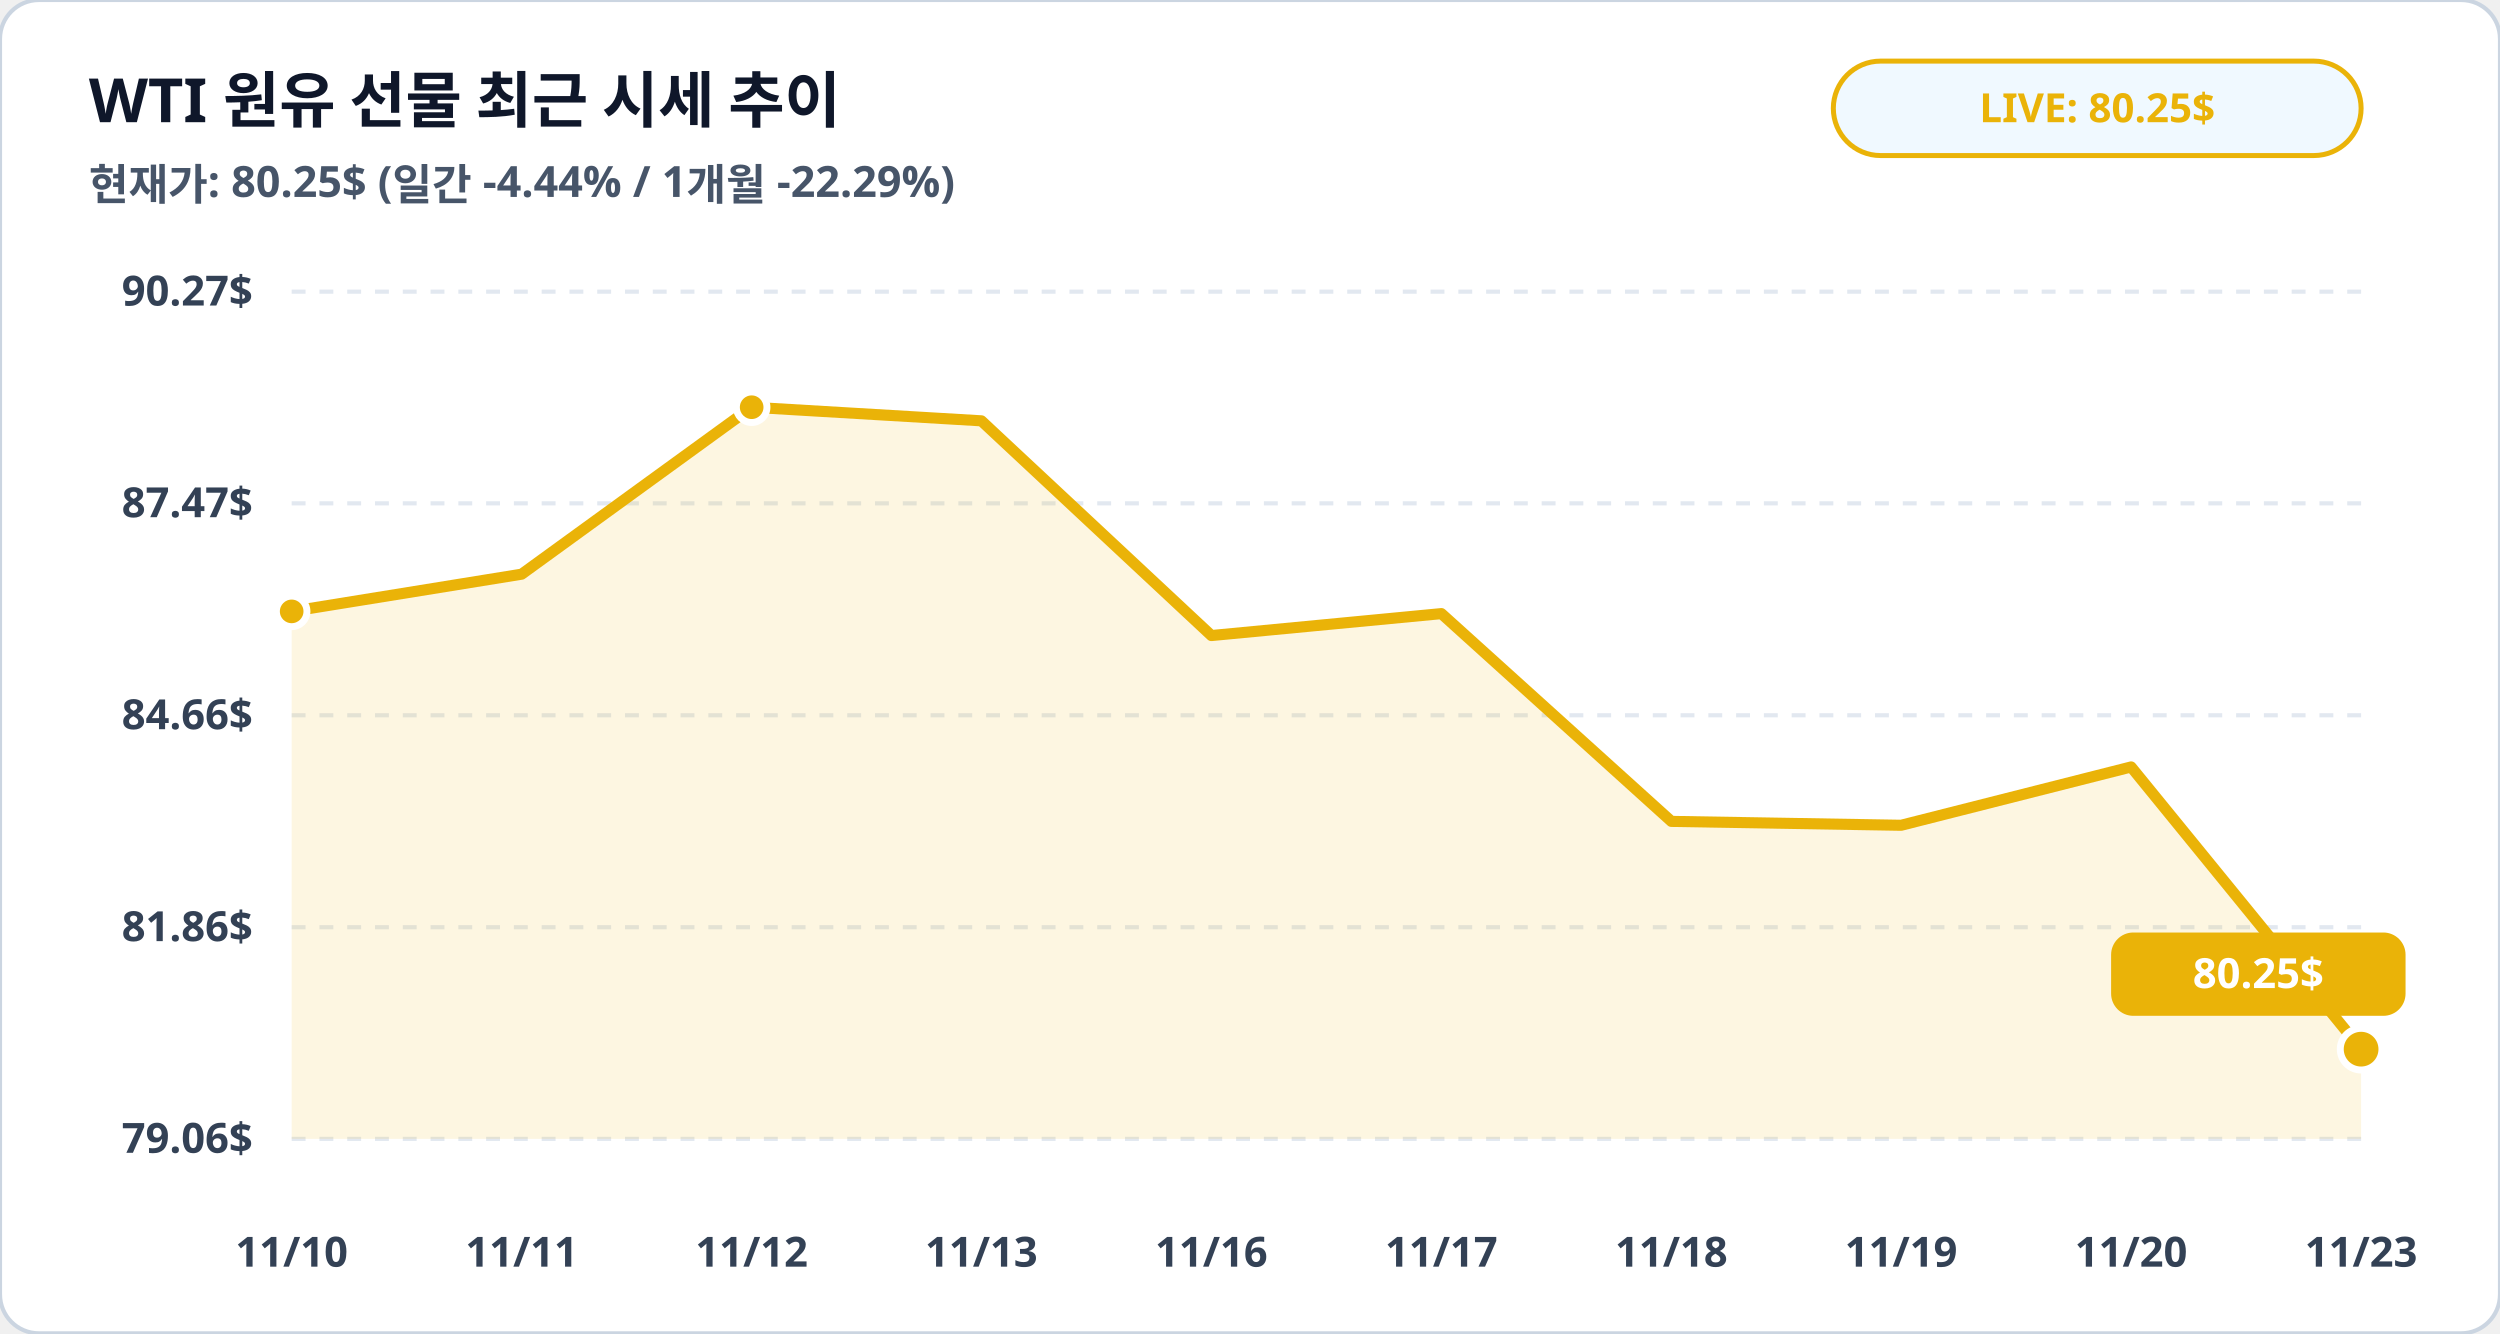
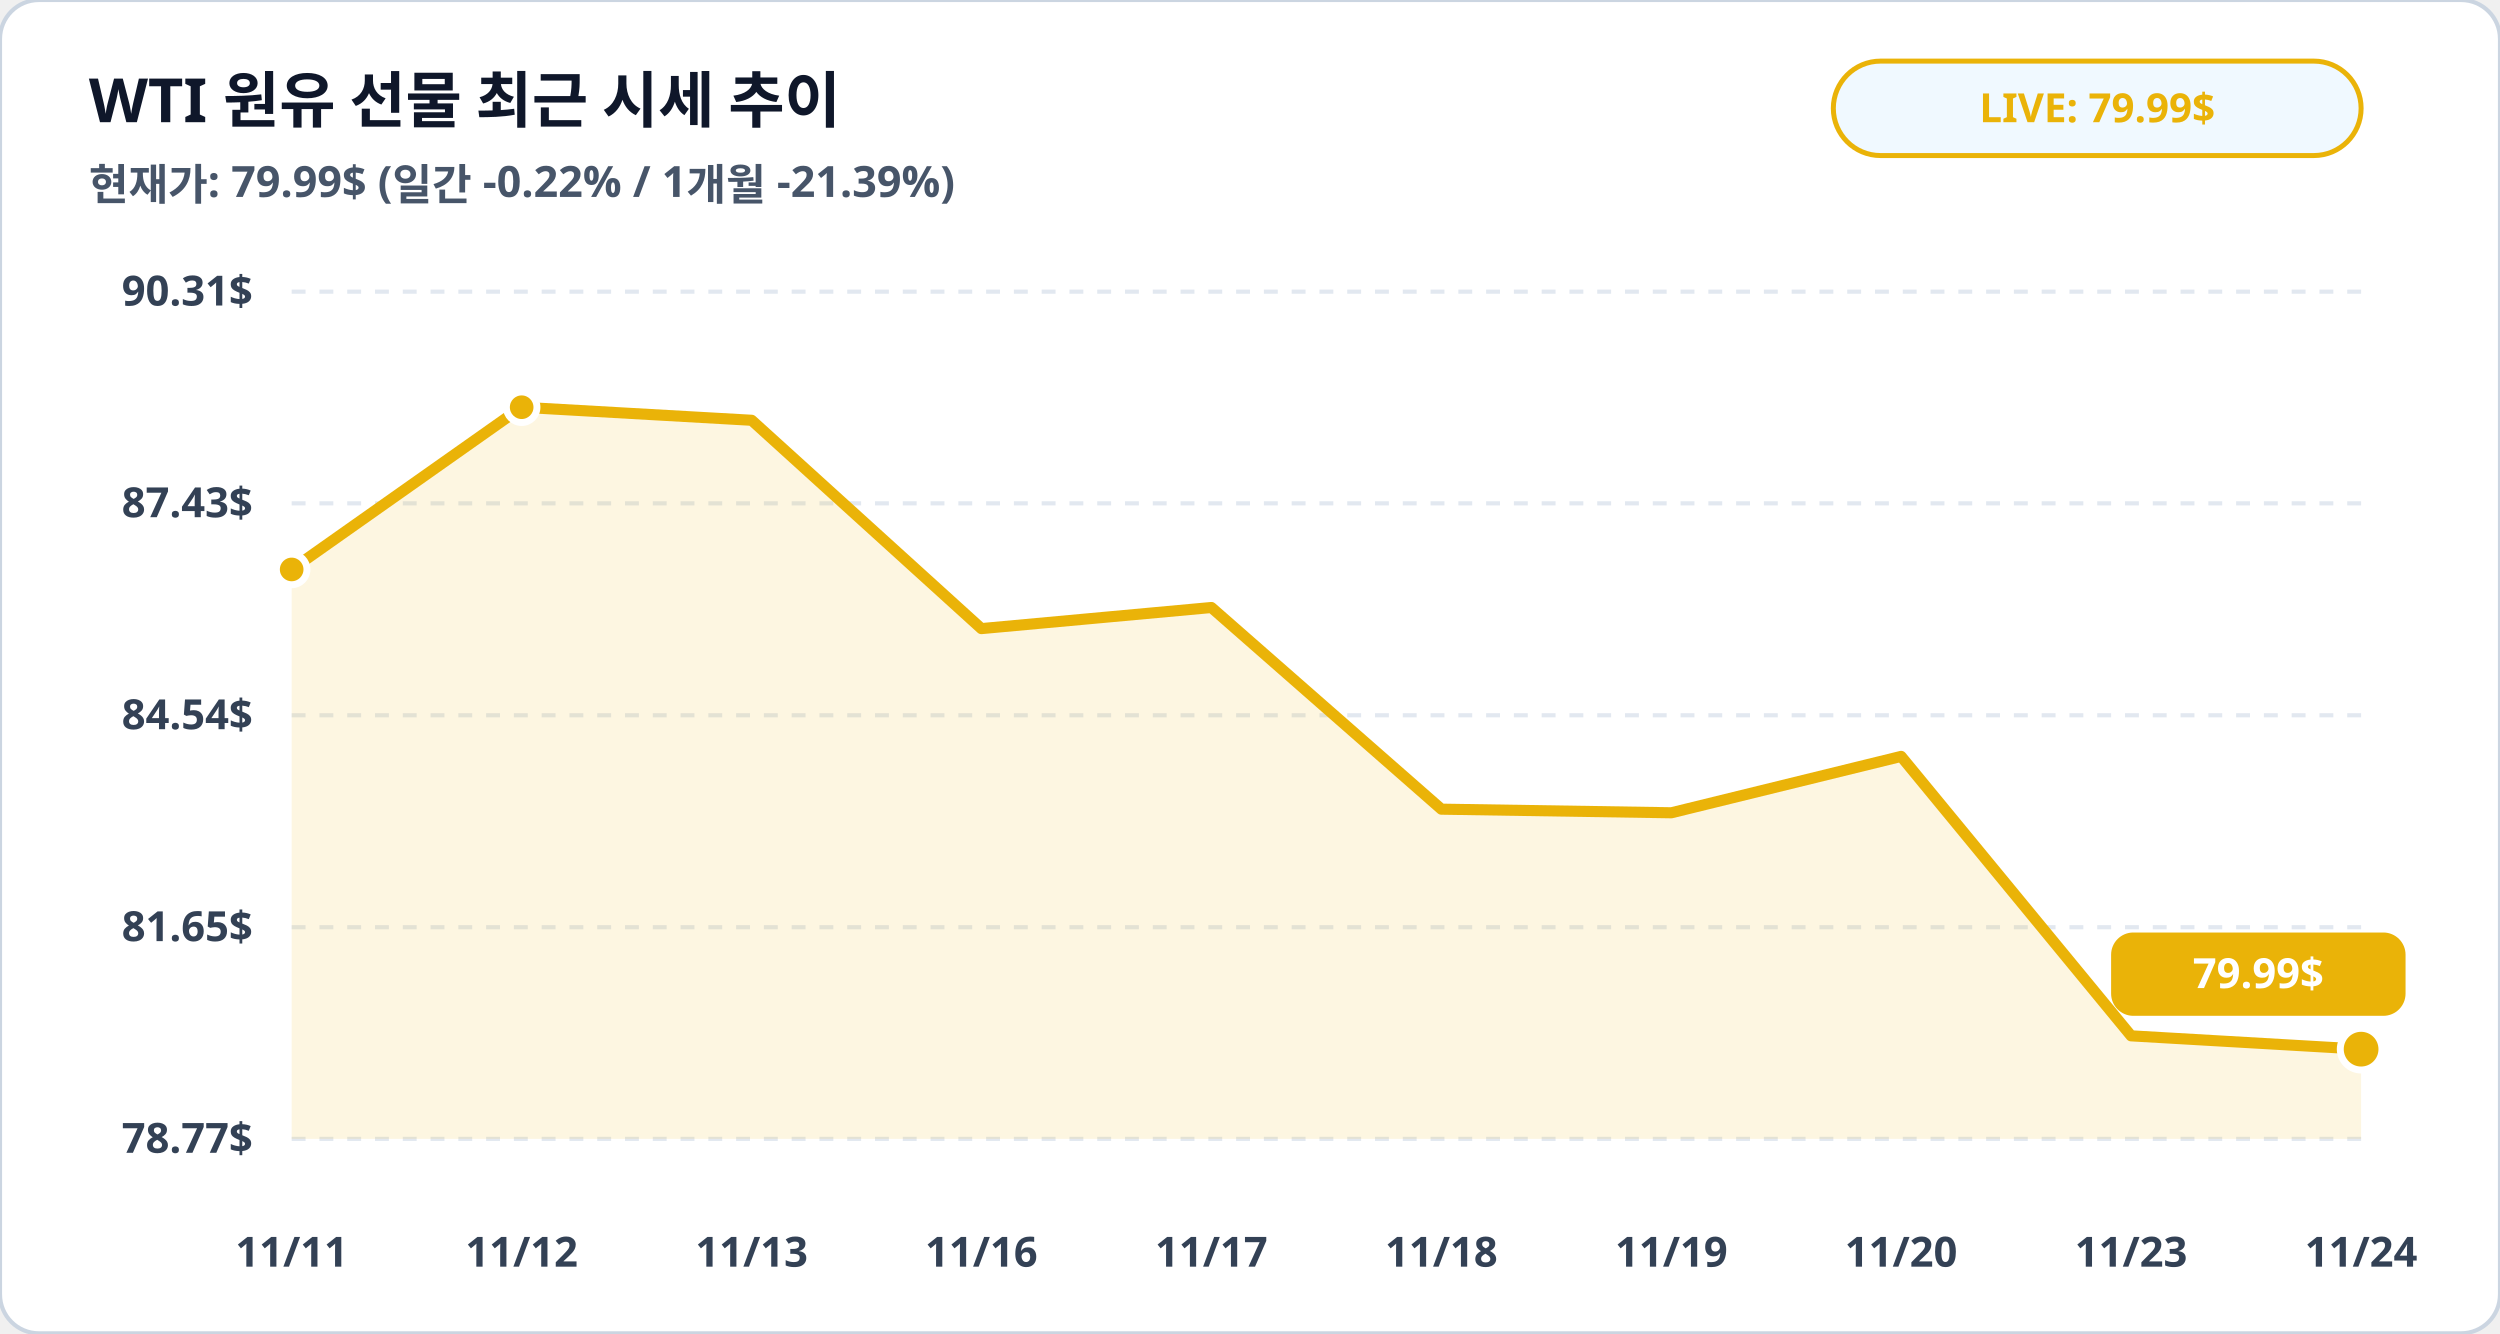
<svg xmlns="http://www.w3.org/2000/svg" viewBox="0 0 900 480" width="100%" height="100%">
  <rect width="900" height="480" rx="14" fill="#ffffff" stroke="#cbd5e1" stroke-width="1.5" />
  <text x="32" y="44" fill="#0f172a" font-family="Pretendard, sans-serif" font-size="22" font-weight="900">WTI 원유 선물 최근 시세 추이</text>
-   <text x="32" y="72" fill="#475569" font-family="Pretendard, sans-serif" font-size="15.5" font-weight="600">현재가: 80.25$ (일간 -4.44% / 1개월 -22.29%)</text>
+   <text x="32" y="72" fill="#475569" font-family="Pretendard, sans-serif" font-size="15.5" font-weight="600">현재가: 79.99$ (일간 -0.22% / 1개월 -21.39%)</text>
  <rect x="660" y="22" width="190" height="34" rx="17" fill="#f0f9ff" stroke="#eab308" stroke-width="1.8" />
-   <text x="755" y="44" fill="#eab308" font-family="Pretendard, sans-serif" font-size="14.5" font-weight="800" text-anchor="middle">LIVE: 80.25$</text>
+   <text x="755" y="44" fill="#eab308" font-family="Pretendard, sans-serif" font-size="14.5" font-weight="800" text-anchor="middle">LIVE: 79.99$</text>
  <line x1="105" y1="105.0" x2="850" y2="105.0" stroke="#e2e8f0" stroke-width="1.5" stroke-dasharray="5,5" />
-   <text x="91" y="110.0" fill="#334155" font-family="Pretendard, sans-serif" font-size="15" font-weight="700" text-anchor="end">90.27$</text>
+   <text x="91" y="110.0" fill="#334155" font-family="Pretendard, sans-serif" font-size="15" font-weight="700" text-anchor="end">90.31$</text>
  <line x1="105" y1="181.2" x2="850" y2="181.2" stroke="#e2e8f0" stroke-width="1.5" stroke-dasharray="5,5" />
-   <text x="91" y="186.2" fill="#334155" font-family="Pretendard, sans-serif" font-size="15" font-weight="700" text-anchor="end">87.47$</text>
+   <text x="91" y="186.2" fill="#334155" font-family="Pretendard, sans-serif" font-size="15" font-weight="700" text-anchor="end">87.43$</text>
  <line x1="105" y1="257.5" x2="850" y2="257.5" stroke="#e2e8f0" stroke-width="1.5" stroke-dasharray="5,5" />
-   <text x="91" y="262.5" fill="#334155" font-family="Pretendard, sans-serif" font-size="15" font-weight="700" text-anchor="end">84.66$</text>
+   <text x="91" y="262.5" fill="#334155" font-family="Pretendard, sans-serif" font-size="15" font-weight="700" text-anchor="end">84.54$</text>
  <line x1="105" y1="333.8" x2="850" y2="333.8" stroke="#e2e8f0" stroke-width="1.5" stroke-dasharray="5,5" />
-   <text x="91" y="338.8" fill="#334155" font-family="Pretendard, sans-serif" font-size="15" font-weight="700" text-anchor="end">81.86$</text>
+   <text x="91" y="338.8" fill="#334155" font-family="Pretendard, sans-serif" font-size="15" font-weight="700" text-anchor="end">81.65$</text>
  <line x1="105" y1="410.0" x2="850" y2="410.0" stroke="#e2e8f0" stroke-width="1.5" stroke-dasharray="5,5" />
-   <text x="91" y="415.0" fill="#334155" font-family="Pretendard, sans-serif" font-size="15" font-weight="700" text-anchor="end">79.06$</text>
-   <polygon points="105.0,410.0 105.0,220.1 187.8,206.7 270.6,146.6 353.3,151.5 436.1,228.8 518.9,220.9 601.7,295.7 684.4,297.1 767.2,276.1 850.0,377.7 850.0,410.0" fill="#eab308" fill-opacity="0.12" />
-   <polyline fill="none" stroke="#eab308" stroke-width="4" stroke-linecap="round" stroke-linejoin="round" points="105.0,220.1 187.8,206.7 270.6,146.6 353.3,151.5 436.1,228.8 518.9,220.9 601.7,295.7 684.4,297.1 767.2,276.1 850.0,377.7" />
-   <circle cx="105.0" cy="220.1" r="5.5" fill="#eab308" stroke="#ffffff" stroke-width="2.5" />
-   <circle cx="270.6" cy="146.6" r="5.5" fill="#eab308" stroke="#ffffff" stroke-width="2.5" />
+   <text x="91" y="415.0" fill="#334155" font-family="Pretendard, sans-serif" font-size="15" font-weight="700" text-anchor="end">78.77$</text>
+   <polygon points="105.0,410.0 105.0,205.0 187.8,146.6 270.6,151.3 353.3,226.3 436.1,218.7 518.9,291.3 601.7,292.6 684.4,272.3 767.2,372.9 850.0,377.7 850.0,410.0" fill="#eab308" fill-opacity="0.12" />
+   <polyline fill="none" stroke="#eab308" stroke-width="4" stroke-linecap="round" stroke-linejoin="round" points="105.0,205.0 187.8,146.6 270.6,151.3 353.3,226.3 436.1,218.7 518.9,291.3 601.7,292.6 684.4,272.3 767.2,372.9 850.0,377.7" />
+   <circle cx="105.0" cy="205.0" r="5.5" fill="#eab308" stroke="#ffffff" stroke-width="2.5" />
+   <circle cx="187.8" cy="146.6" r="5.5" fill="#eab308" stroke="#ffffff" stroke-width="2.5" />
  <circle cx="850.0" cy="377.7" r="7.5" fill="#eab308" stroke="#ffffff" stroke-width="2.5" />
  <rect x="760.0" y="335.7" width="106" height="30" rx="8" fill="#eab308" />
-   <text x="813.0" y="355.7" fill="#ffffff" font-family="Pretendard, sans-serif" font-size="15" font-weight="800" text-anchor="middle">80.25$</text>
-   <text x="105.0" y="456" fill="#334155" font-family="Pretendard, sans-serif" font-size="15" font-weight="700" text-anchor="middle">11/10</text>
-   <text x="187.8" y="456" fill="#334155" font-family="Pretendard, sans-serif" font-size="15" font-weight="700" text-anchor="middle">11/11</text>
-   <text x="270.6" y="456" fill="#334155" font-family="Pretendard, sans-serif" font-size="15" font-weight="700" text-anchor="middle">11/12</text>
-   <text x="353.3" y="456" fill="#334155" font-family="Pretendard, sans-serif" font-size="15" font-weight="700" text-anchor="middle">11/13</text>
-   <text x="436.1" y="456" fill="#334155" font-family="Pretendard, sans-serif" font-size="15" font-weight="700" text-anchor="middle">11/16</text>
-   <text x="518.9" y="456" fill="#334155" font-family="Pretendard, sans-serif" font-size="15" font-weight="700" text-anchor="middle">11/17</text>
-   <text x="601.7" y="456" fill="#334155" font-family="Pretendard, sans-serif" font-size="15" font-weight="700" text-anchor="middle">11/18</text>
-   <text x="684.4" y="456" fill="#334155" font-family="Pretendard, sans-serif" font-size="15" font-weight="700" text-anchor="middle">11/19</text>
-   <text x="767.2" y="456" fill="#334155" font-family="Pretendard, sans-serif" font-size="15" font-weight="700" text-anchor="middle">11/20</text>
-   <text x="850.0" y="456" fill="#334155" font-family="Pretendard, sans-serif" font-size="15" font-weight="700" text-anchor="middle">11/23</text>
+   <text x="813.0" y="355.7" fill="#ffffff" font-family="Pretendard, sans-serif" font-size="15" font-weight="800" text-anchor="middle">79.99$</text>
+   <text x="105.0" y="456" fill="#334155" font-family="Pretendard, sans-serif" font-size="15" font-weight="700" text-anchor="middle">11/11</text>
+   <text x="187.8" y="456" fill="#334155" font-family="Pretendard, sans-serif" font-size="15" font-weight="700" text-anchor="middle">11/12</text>
+   <text x="270.6" y="456" fill="#334155" font-family="Pretendard, sans-serif" font-size="15" font-weight="700" text-anchor="middle">11/13</text>
+   <text x="353.3" y="456" fill="#334155" font-family="Pretendard, sans-serif" font-size="15" font-weight="700" text-anchor="middle">11/16</text>
+   <text x="436.1" y="456" fill="#334155" font-family="Pretendard, sans-serif" font-size="15" font-weight="700" text-anchor="middle">11/17</text>
+   <text x="518.9" y="456" fill="#334155" font-family="Pretendard, sans-serif" font-size="15" font-weight="700" text-anchor="middle">11/18</text>
+   <text x="601.7" y="456" fill="#334155" font-family="Pretendard, sans-serif" font-size="15" font-weight="700" text-anchor="middle">11/19</text>
+   <text x="684.4" y="456" fill="#334155" font-family="Pretendard, sans-serif" font-size="15" font-weight="700" text-anchor="middle">11/20</text>
+   <text x="767.2" y="456" fill="#334155" font-family="Pretendard, sans-serif" font-size="15" font-weight="700" text-anchor="middle">11/23</text>
+   <text x="850.0" y="456" fill="#334155" font-family="Pretendard, sans-serif" font-size="15" font-weight="700" text-anchor="middle">11/24</text>
</svg>
